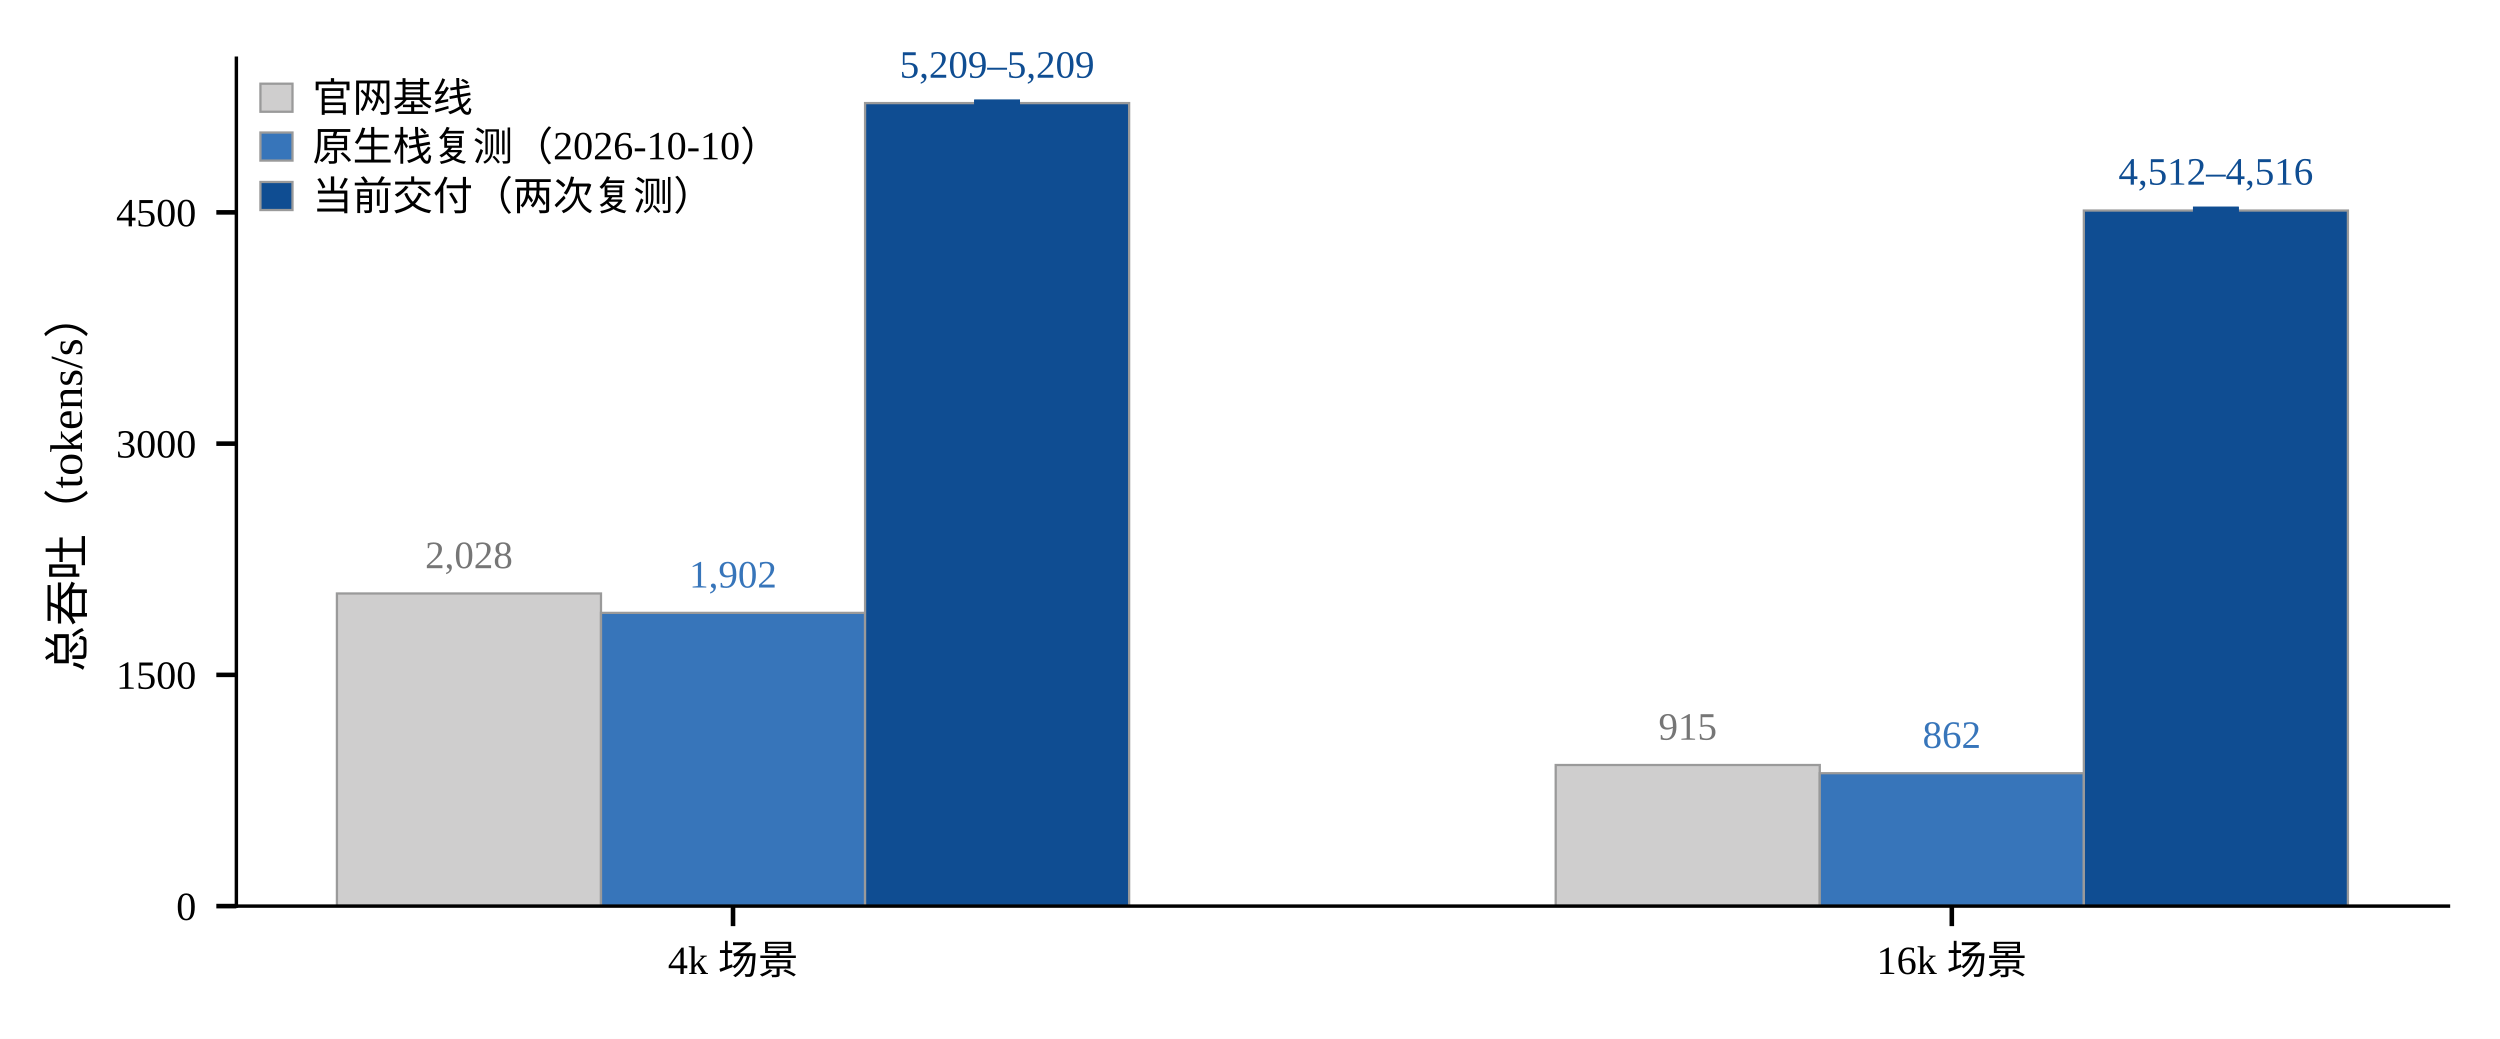
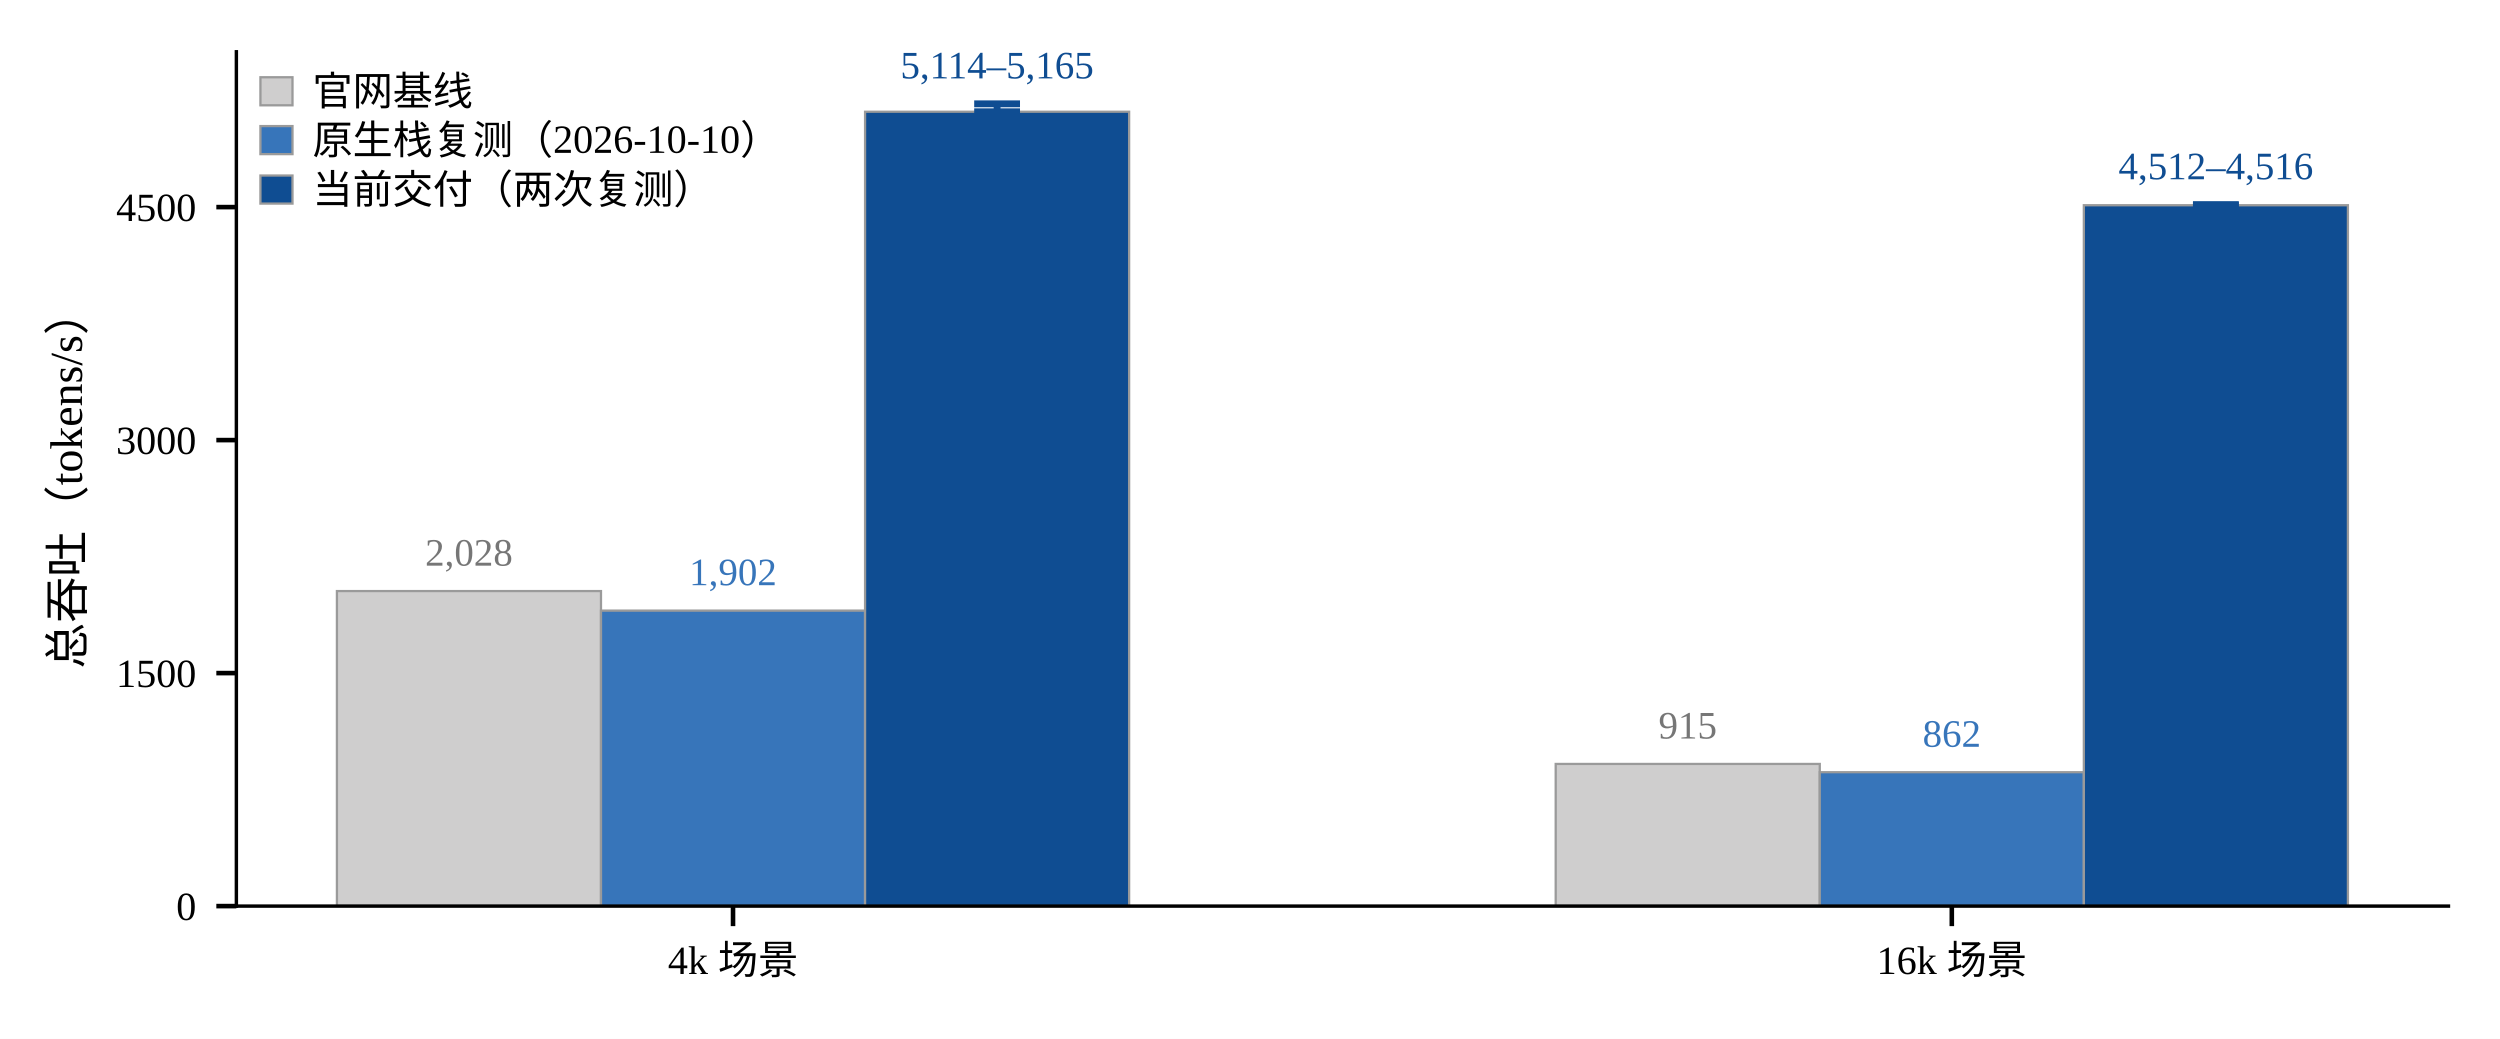
<svg xmlns="http://www.w3.org/2000/svg" xmlns:xlink="http://www.w3.org/1999/xlink" width="436.535pt" height="181.417pt" viewBox="0 0 436.535 181.417" version="1.1">
  <defs>
    <style type="text/css">*{stroke-linejoin: round; stroke-linecap: butt}</style>
  </defs>
  <g id="figure_1">
    <g id="patch_1">
      <path d="M 0 181.417  L 436.535 181.417  L 436.535 0  L 0 0  z " style="fill: #ffffff" />
    </g>
    <g id="axes_1">
      <g id="patch_2">
-         <path d="M 41.274 158.217  L 427.535 158.217  L 427.535 10.167  L 41.274 10.167  z " style="fill: #ffffff" />
+         <path d="M 41.274 158.217  L 427.535 158.217  L 427.535 9.041  L 41.274 9.041  z " style="fill: #ffffff" />
      </g>
      <g id="patch_3">
-         <path d="M 58.831 158.217  L 104.941 158.217  L 104.941 103.627  L 58.831 103.627  z " clip-path="url(#p546cdf95fc)" style="fill: #cfcece; stroke: #9a9a9a; stroke-width: 0.4; stroke-linejoin: miter" />
+         <path d="M 58.831 158.217  L 104.941 158.217  L 104.941 103.212  L 58.831 103.212  z " clip-path="url(#pdb894cf040)" style="fill: #cfcece; stroke: #9a9a9a; stroke-width: 0.4; stroke-linejoin: miter" />
      </g>
      <g id="patch_4">
-         <path d="M 271.647 158.217  L 317.758 158.217  L 317.758 133.583  L 271.647 133.583  z " clip-path="url(#p546cdf95fc)" style="fill: #cfcece; stroke: #9a9a9a; stroke-width: 0.4; stroke-linejoin: miter" />
+         <path d="M 271.647 158.217  L 317.758 158.217  L 317.758 133.396  L 271.647 133.396  z " clip-path="url(#pdb894cf040)" style="fill: #cfcece; stroke: #9a9a9a; stroke-width: 0.4; stroke-linejoin: miter" />
      </g>
      <g id="patch_5">
-         <path d="M 104.941 158.217  L 151.052 158.217  L 151.052 107.015  L 104.941 107.015  z " clip-path="url(#p546cdf95fc)" style="fill: #3775ba; stroke: #9a9a9a; stroke-width: 0.4; stroke-linejoin: miter" />
+         <path d="M 104.941 158.217  L 151.052 158.217  L 151.052 106.625  L 104.941 106.625  z " clip-path="url(#pdb894cf040)" style="fill: #3775ba; stroke: #9a9a9a; stroke-width: 0.4; stroke-linejoin: miter" />
      </g>
      <g id="patch_6">
-         <path d="M 317.758 158.217  L 363.868 158.217  L 363.868 135.014  L 317.758 135.014  z " clip-path="url(#p546cdf95fc)" style="fill: #3775ba; stroke: #9a9a9a; stroke-width: 0.4; stroke-linejoin: miter" />
+         <path d="M 317.758 158.217  L 363.868 158.217  L 363.868 134.838  L 317.758 134.838  z " clip-path="url(#pdb894cf040)" style="fill: #3775ba; stroke: #9a9a9a; stroke-width: 0.4; stroke-linejoin: miter" />
      </g>
      <g id="patch_7">
-         <path d="M 151.052 158.217  L 197.162 158.217  L 197.162 18.002  L 151.052 18.002  z " clip-path="url(#p546cdf95fc)" style="fill: #0f4d92; stroke: #9a9a9a; stroke-width: 0.4; stroke-linejoin: miter" />
+         <path d="M 151.052 158.217  L 197.162 158.217  L 197.162 19.511  L 151.052 19.511  z " clip-path="url(#pdb894cf040)" style="fill: #0f4d92; stroke: #9a9a9a; stroke-width: 0.4; stroke-linejoin: miter" />
      </g>
      <g id="patch_8">
-         <path d="M 363.868 158.217  L 409.978 158.217  L 409.978 36.759  L 363.868 36.759  z " clip-path="url(#p546cdf95fc)" style="fill: #0f4d92; stroke: #9a9a9a; stroke-width: 0.4; stroke-linejoin: miter" />
+         <path d="M 363.868 158.217  L 409.978 158.217  L 409.978 35.836  L 363.868 35.836  z " clip-path="url(#pdb894cf040)" style="fill: #0f4d92; stroke: #9a9a9a; stroke-width: 0.4; stroke-linejoin: miter" />
      </g>
      <g id="matplotlib.axis_1">
        <g id="xtick_1">
          <g id="line2d_1">
            <defs>
-               <path id="m9bd89201e9" d="M 0 0  L 0 3.5  " style="stroke: #000000; stroke-width: 0.8" />
+               <path id="md4f9a31b85" d="M 0 0  L 0 3.5  " style="stroke: #000000; stroke-width: 0.8" />
            </defs>
            <g>
-               <use xlink:href="#m9bd89201e9" x="127.996" y="158.217" style="stroke: #000000; stroke-width: 0.8" />
+               <use xlink:href="#md4f9a31b85" x="127.996" y="158.217" style="stroke: #000000; stroke-width: 0.8" />
            </g>
          </g>
          <g id="text_1">
            <text style="font-size: 7px; font-family: 'Times New Roman', 'SimHei'; text-anchor: middle" x="127.996" y="170.078" transform="rotate(-0 127.9964 170.0779)">4k 场景</text>
          </g>
        </g>
        <g id="xtick_2">
          <g id="line2d_2">
            <g>
-               <use xlink:href="#m9bd89201e9" x="340.813" y="158.217" style="stroke: #000000; stroke-width: 0.8" />
+               <use xlink:href="#md4f9a31b85" x="340.813" y="158.217" style="stroke: #000000; stroke-width: 0.8" />
            </g>
          </g>
          <g id="text_2">
            <text style="font-size: 7px; font-family: 'Times New Roman', 'SimHei'; text-anchor: middle" x="340.813" y="170.078" transform="rotate(-0 340.8128 170.0779)">16k 场景</text>
          </g>
        </g>
      </g>
      <g id="matplotlib.axis_2">
        <g id="ytick_1">
          <g id="line2d_3">
            <defs>
-               <path id="m76c6a29b29" d="M 0 0  L -3.5 0  " style="stroke: #000000; stroke-width: 0.8" />
+               <path id="md9dec48efa" d="M 0 0  L -3.5 0  " style="stroke: #000000; stroke-width: 0.8" />
            </defs>
            <g>
-               <use xlink:href="#m76c6a29b29" x="41.274" y="158.217" style="stroke: #000000; stroke-width: 0.8" />
+               <use xlink:href="#md9dec48efa" x="41.274" y="158.217" style="stroke: #000000; stroke-width: 0.8" />
            </g>
          </g>
          <g id="text_3">
            <text style="font-size: 7px; font-family: 'Times New Roman', 'SimHei'; text-anchor: end" x="34.274" y="160.648" transform="rotate(-0 34.27375 160.6476)">0</text>
          </g>
        </g>
        <g id="ytick_2">
          <g id="line2d_4">
            <g>
-               <use xlink:href="#m76c6a29b29" x="41.274" y="117.84" style="stroke: #000000; stroke-width: 0.8" />
+               <use xlink:href="#md9dec48efa" x="41.274" y="117.533" style="stroke: #000000; stroke-width: 0.8" />
            </g>
          </g>
          <g id="text_4">
-             <text style="font-size: 7px; font-family: 'Times New Roman', 'SimHei'; text-anchor: end" x="34.274" y="120.27" transform="rotate(-0 34.27375 120.2703)">1500</text>
+             <text style="font-size: 7px; font-family: 'Times New Roman', 'SimHei'; text-anchor: end" x="34.274" y="119.963" transform="rotate(-0 34.27375 119.9632)">1500</text>
          </g>
        </g>
        <g id="ytick_3">
          <g id="line2d_5">
            <g>
-               <use xlink:href="#m76c6a29b29" x="41.274" y="77.463" style="stroke: #000000; stroke-width: 0.8" />
+               <use xlink:href="#md9dec48efa" x="41.274" y="76.848" style="stroke: #000000; stroke-width: 0.8" />
            </g>
          </g>
          <g id="text_5">
-             <text style="font-size: 7px; font-family: 'Times New Roman', 'SimHei'; text-anchor: end" x="34.274" y="79.893" transform="rotate(-0 34.27375 79.89289)">3000</text>
+             <text style="font-size: 7px; font-family: 'Times New Roman', 'SimHei'; text-anchor: end" x="34.274" y="79.279" transform="rotate(-0 34.27375 79.27875)">3000</text>
          </g>
        </g>
        <g id="ytick_4">
          <g id="line2d_6">
            <g>
-               <use xlink:href="#m76c6a29b29" x="41.274" y="37.085" style="stroke: #000000; stroke-width: 0.8" />
+               <use xlink:href="#md9dec48efa" x="41.274" y="36.164" style="stroke: #000000; stroke-width: 0.8" />
            </g>
          </g>
          <g id="text_6">
-             <text style="font-size: 7px; font-family: 'Times New Roman', 'SimHei'; text-anchor: end" x="34.274" y="39.516" transform="rotate(-0 34.27375 39.51551)">4500</text>
+             <text style="font-size: 7px; font-family: 'Times New Roman', 'SimHei'; text-anchor: end" x="34.274" y="38.594" transform="rotate(-0 34.27375 38.59431)">4500</text>
          </g>
        </g>
        <g id="text_7">
-           <text style="font-size: 8px; font-family: 'Times New Roman', 'SimHei'; text-anchor: middle" x="14.562" y="84.192" transform="rotate(-90 14.5625 84.19214)">总吞吐（tokens/s）</text>
+           <text style="font-size: 8px; font-family: 'Times New Roman', 'SimHei'; text-anchor: middle" x="14.562" y="83.629" transform="rotate(-90 14.5625 83.62918)">总吞吐（tokens/s）</text>
        </g>
      </g>
      <g id="patch_9">
-         <path d="M 41.274 158.217  L 41.274 10.167  " style="fill: none; stroke: #000000; stroke-width: 0.6; stroke-linejoin: miter; stroke-linecap: square" />
+         <path d="M 41.274 158.217  L 41.274 9.041  " style="fill: none; stroke: #000000; stroke-width: 0.6; stroke-linejoin: miter; stroke-linecap: square" />
      </g>
      <g id="patch_10">
        <path d="M 41.274 158.217  L 427.535 158.217  " style="fill: none; stroke: #000000; stroke-width: 0.6; stroke-linejoin: miter; stroke-linecap: square" />
      </g>
      <g id="text_8">
-         <text style="font-size: 6.8px; font-family: 'Times New Roman', 'SimHei'; text-anchor: middle; fill: #767676" x="81.886" y="99.211" transform="rotate(-0 81.8862 99.21127)">2,028</text>
+         <text style="font-size: 6.8px; font-family: 'Times New Roman', 'SimHei'; text-anchor: middle; fill: #767676" x="81.886" y="98.774" transform="rotate(-0 81.8862 98.7736)">2,028</text>
      </g>
      <g id="text_9">
-         <text style="font-size: 6.8px; font-family: 'Times New Roman', 'SimHei'; text-anchor: middle; fill: #767676" x="294.703" y="129.168" transform="rotate(-0 294.7026 129.1675)">915</text>
+         <text style="font-size: 6.8px; font-family: 'Times New Roman', 'SimHei'; text-anchor: middle; fill: #767676" x="294.703" y="128.958" transform="rotate(-0 294.7026 128.9577)">915</text>
      </g>
      <g id="text_10">
-         <text style="font-size: 6.8px; font-family: 'Times New Roman', 'SimHei'; text-anchor: middle; fill: #3775ba" x="127.996" y="102.599" transform="rotate(-0 127.9964 102.5992)">1,902</text>
+         <text style="font-size: 6.8px; font-family: 'Times New Roman', 'SimHei'; text-anchor: middle; fill: #3775ba" x="127.996" y="102.187" transform="rotate(-0 127.9964 102.1873)">1,902</text>
      </g>
      <g id="text_11">
-         <text style="font-size: 6.8px; font-family: 'Times New Roman', 'SimHei'; text-anchor: middle; fill: #3775ba" x="340.813" y="130.599" transform="rotate(-0 340.8128 130.5988)">862</text>
+         <text style="font-size: 6.8px; font-family: 'Times New Roman', 'SimHei'; text-anchor: middle; fill: #3775ba" x="340.813" y="130.4" transform="rotate(-0 340.8128 130.3998)">862</text>
      </g>
      <g id="text_12">
-         <text style="font-size: 6.8px; font-family: 'Times New Roman', 'SimHei'; text-anchor: middle; fill: #0f4d92" x="174.107" y="13.58" transform="rotate(-0 174.1066 13.58028)">5,209–5,209</text>
+         <text style="font-size: 6.8px; font-family: 'Times New Roman', 'SimHei'; text-anchor: middle; fill: #0f4d92" x="174.107" y="13.694" transform="rotate(-0 174.1066 13.69375)">5,114–5,165</text>
      </g>
      <g id="text_13">
-         <text style="font-size: 6.8px; font-family: 'Times New Roman', 'SimHei'; text-anchor: middle; fill: #0f4d92" x="386.923" y="32.247" transform="rotate(-0 386.923 32.24674)">4,512–4,516</text>
+         <text style="font-size: 6.8px; font-family: 'Times New Roman', 'SimHei'; text-anchor: middle; fill: #0f4d92" x="386.923" y="31.3" transform="rotate(-0 386.923 31.29981)">4,512–4,516</text>
      </g>
      <g id="LineCollection_1">
-         <path d="M 174.107 18.002  L 174.107 17.996  " clip-path="url(#p546cdf95fc)" style="fill: none; stroke: #0f4d92; stroke-width: 1.2" />
+         <path d="M 174.107 19.511  L 174.107 18.132  " clip-path="url(#pdb894cf040)" style="fill: none; stroke: #0f4d92; stroke-width: 1.2" />
      </g>
      <g id="line2d_7">
        <defs>
-           <path id="mf4924714b7" d="M 4 0  L -4 -0  " style="stroke: #0f4d92; stroke-width: 1.2" />
+           <path id="m0c0104c3dc" d="M 4 0  L -4 -0  " style="stroke: #0f4d92; stroke-width: 1.2" />
        </defs>
-         <g clip-path="url(#p546cdf95fc)">
-           <use xlink:href="#mf4924714b7" x="174.107" y="18.002" style="fill: #1f77b4; stroke: #0f4d92; stroke-width: 1.2" />
+         <g clip-path="url(#pdb894cf040)">
+           <use xlink:href="#m0c0104c3dc" x="174.107" y="19.511" style="fill: #1f77b4; stroke: #0f4d92; stroke-width: 1.2" />
        </g>
      </g>
      <g id="line2d_8">
-         <g clip-path="url(#p546cdf95fc)">
-           <use xlink:href="#mf4924714b7" x="174.107" y="17.996" style="fill: #1f77b4; stroke: #0f4d92; stroke-width: 1.2" />
+         <g clip-path="url(#pdb894cf040)">
+           <use xlink:href="#m0c0104c3dc" x="174.107" y="18.132" style="fill: #1f77b4; stroke: #0f4d92; stroke-width: 1.2" />
        </g>
      </g>
      <g id="LineCollection_2">
-         <path d="M 386.923 36.759  L 386.923 36.662  " clip-path="url(#p546cdf95fc)" style="fill: none; stroke: #0f4d92; stroke-width: 1.2" />
+         <path d="M 386.923 35.836  L 386.923 35.738  " clip-path="url(#pdb894cf040)" style="fill: none; stroke: #0f4d92; stroke-width: 1.2" />
      </g>
      <g id="line2d_9">
-         <g clip-path="url(#p546cdf95fc)">
-           <use xlink:href="#mf4924714b7" x="386.923" y="36.759" style="fill: #1f77b4; stroke: #0f4d92; stroke-width: 1.2" />
+         <g clip-path="url(#pdb894cf040)">
+           <use xlink:href="#m0c0104c3dc" x="386.923" y="35.836" style="fill: #1f77b4; stroke: #0f4d92; stroke-width: 1.2" />
        </g>
      </g>
      <g id="line2d_10">
-         <g clip-path="url(#p546cdf95fc)">
-           <use xlink:href="#mf4924714b7" x="386.923" y="36.662" style="fill: #1f77b4; stroke: #0f4d92; stroke-width: 1.2" />
+         <g clip-path="url(#pdb894cf040)">
+           <use xlink:href="#m0c0104c3dc" x="386.923" y="35.738" style="fill: #1f77b4; stroke: #0f4d92; stroke-width: 1.2" />
        </g>
      </g>
      <g id="legend_1">
        <g id="patch_11">
-           <path d="M 45.474 19.514  L 51.074 19.514  L 51.074 14.614  L 45.474 14.614  z " style="fill: #cfcece; stroke: #9a9a9a; stroke-width: 0.4; stroke-linejoin: miter" />
+           <path d="M 45.474 18.388  L 51.074 18.388  L 51.074 13.488  L 45.474 13.488  z " style="fill: #cfcece; stroke: #9a9a9a; stroke-width: 0.4; stroke-linejoin: miter" />
        </g>
        <g id="text_14">
-           <text style="font-size: 7px; font-family: 'Times New Roman', 'SimHei'; text-anchor: start" x="54.574" y="19.514" transform="rotate(-0 54.57375 19.51414)">官网基线</text>
+           <text style="font-size: 7px; font-family: 'Times New Roman', 'SimHei'; text-anchor: start" x="54.574" y="18.388" transform="rotate(-0 54.57375 18.38822)">官网基线</text>
        </g>
        <g id="patch_12">
-           <path d="M 45.474 28.04  L 51.074 28.04  L 51.074 23.14  L 45.474 23.14  z " style="fill: #3775ba; stroke: #9a9a9a; stroke-width: 0.4; stroke-linejoin: miter" />
+           <path d="M 45.474 26.914  L 51.074 26.914  L 51.074 22.014  L 45.474 22.014  z " style="fill: #3775ba; stroke: #9a9a9a; stroke-width: 0.4; stroke-linejoin: miter" />
        </g>
        <g id="text_15">
-           <text style="font-size: 7px; font-family: 'Times New Roman', 'SimHei'; text-anchor: start" x="54.574" y="28.04" transform="rotate(-0 54.57375 28.03992)">原生栈复测（2026-10-10）</text>
+           <text style="font-size: 7px; font-family: 'Times New Roman', 'SimHei'; text-anchor: start" x="54.574" y="26.914" transform="rotate(-0 54.57375 26.914)">原生栈复测（2026-10-10）</text>
        </g>
        <g id="patch_13">
-           <path d="M 45.474 36.675  L 51.074 36.675  L 51.074 31.775  L 45.474 31.775  z " style="fill: #0f4d92; stroke: #9a9a9a; stroke-width: 0.4; stroke-linejoin: miter" />
+           <path d="M 45.474 35.549  L 51.074 35.549  L 51.074 30.649  L 45.474 30.649  z " style="fill: #0f4d92; stroke: #9a9a9a; stroke-width: 0.4; stroke-linejoin: miter" />
        </g>
        <g id="text_16">
-           <text style="font-size: 7px; font-family: 'Times New Roman', 'SimHei'; text-anchor: start" x="54.574" y="36.675" transform="rotate(-0 54.57375 36.67507)">当前交付（两次复测）</text>
+           <text style="font-size: 7px; font-family: 'Times New Roman', 'SimHei'; text-anchor: start" x="54.574" y="35.549" transform="rotate(-0 54.57375 35.54916)">当前交付（两次复测）</text>
        </g>
      </g>
    </g>
  </g>
  <defs>
-     <clipPath id="p546cdf95fc">
-       <rect x="41.274" y="10.167" width="386.262" height="148.05" />
+     <clipPath id="pdb894cf040">
+       <rect x="41.274" y="9.041" width="386.262" height="149.176" />
    </clipPath>
  </defs>
</svg>
